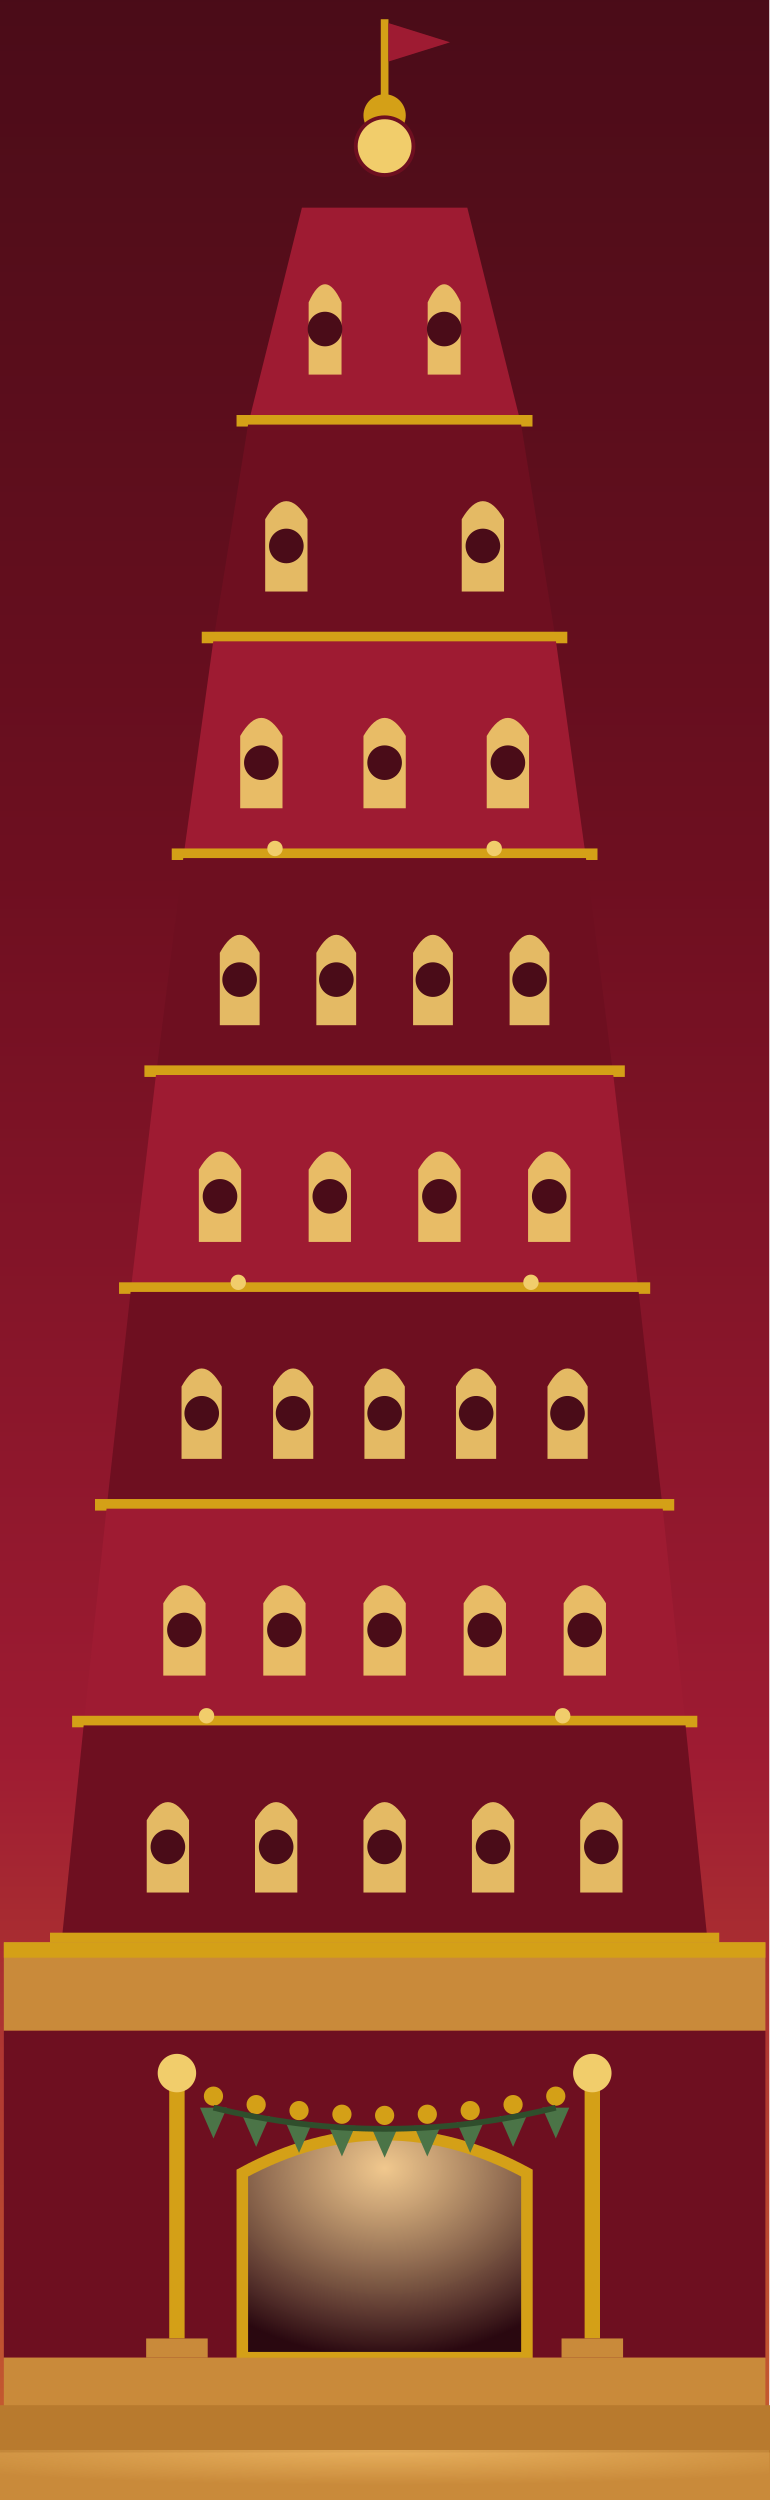
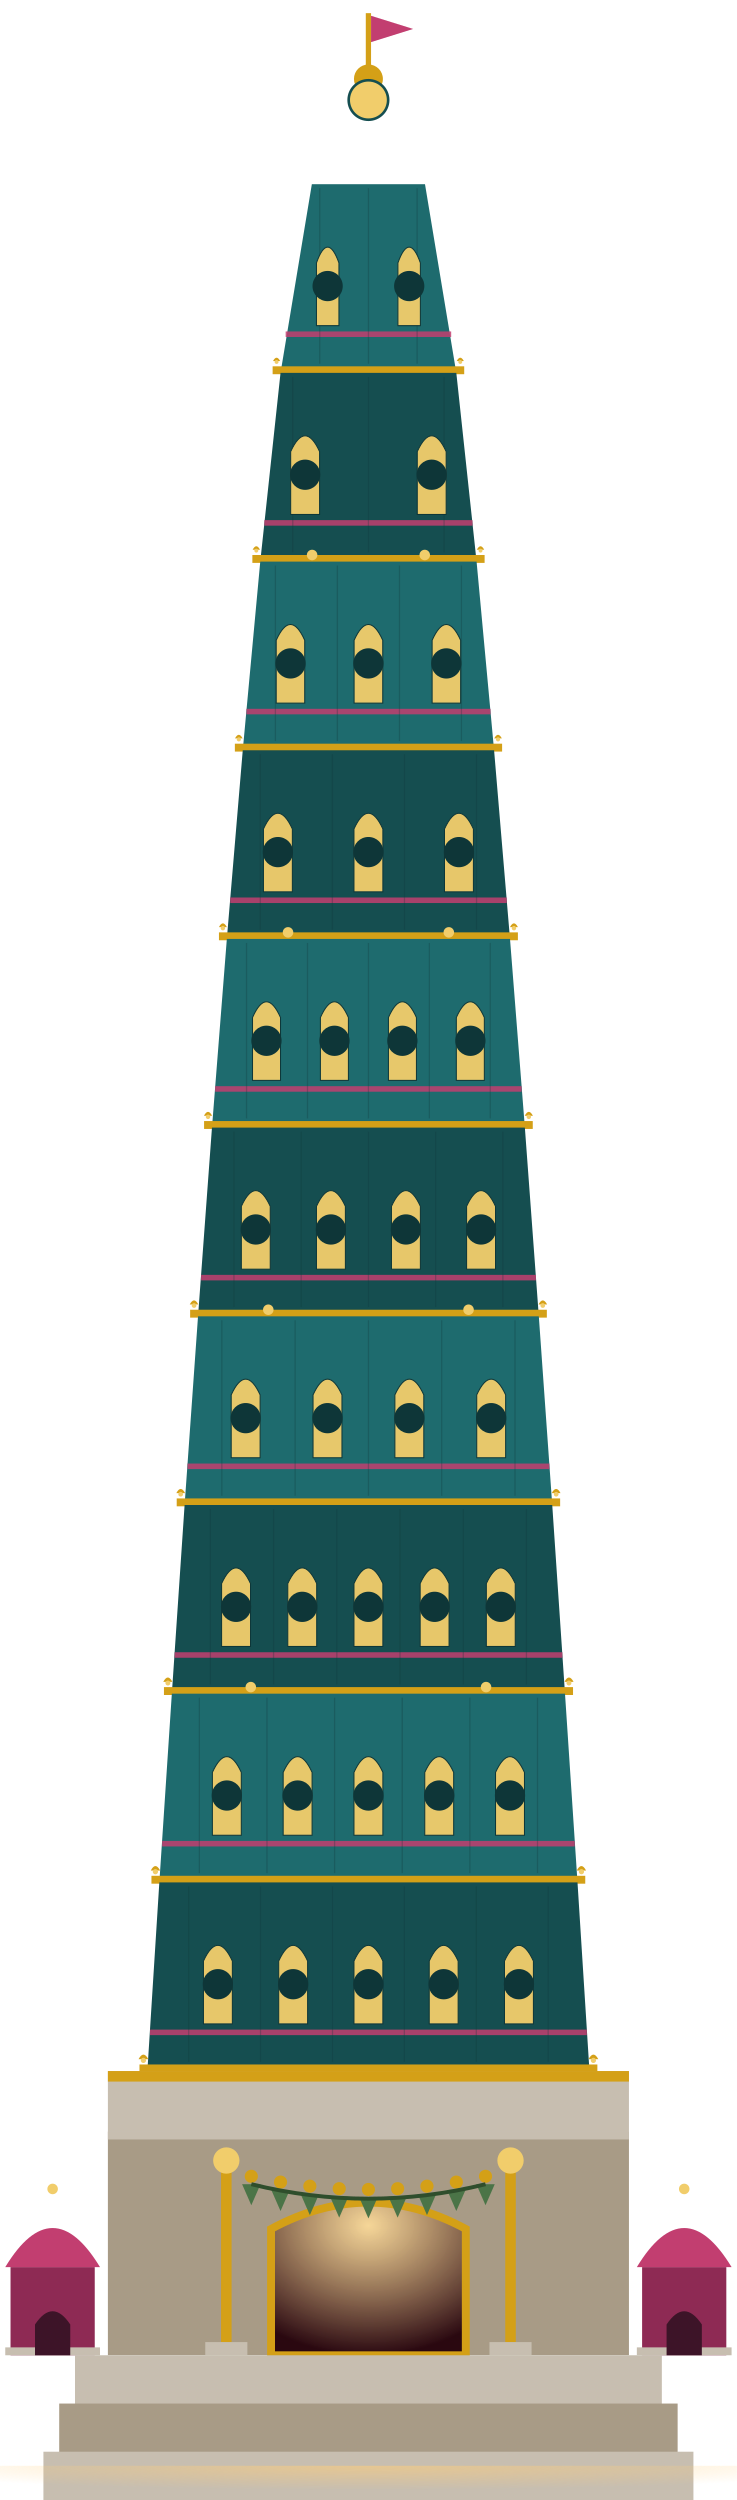
- <svg xmlns="http://www.w3.org/2000/svg" width="400" height="1300" viewBox="0 0 400 1300">
+ <svg xmlns="http://www.w3.org/2000/svg" width="560" height="1900" viewBox="0 0 560 1900">
  <defs>
-     <linearGradient id="sky" x1="0" y1="0" x2="0" y2="1">
-       <stop offset="0%" stop-color="#4A0C18" />
-       <stop offset="35%" stop-color="#6E0F20" />
-       <stop offset="70%" stop-color="#9E1B32" />
-       <stop offset="100%" stop-color="#c9622f" />
-     </linearGradient>
    <radialGradient id="doorGlow" cx="50%" cy="15%" r="85%">
      <stop offset="0%" stop-color="#ffdd9a" stop-opacity="0.9" />
      <stop offset="100%" stop-color="#2a0810" stop-opacity="1" />
    </radialGradient>
    <radialGradient id="groundGlow" cx="50%" cy="0%" r="70%">
      <stop offset="0%" stop-color="#ffce7a" stop-opacity="0.55" />
      <stop offset="100%" stop-color="#ffce7a" stop-opacity="0" />
    </radialGradient>
  </defs>
-   <rect x="0.0" y="0.0" width="400.0" height="1300.0" fill="url(#sky)" />
-   <rect x="198.0" y="10" width="4" height="40" fill="#D4A017" />
-   <polygon points="202.0,12 234.0,22 202.0,32" fill="#9E1B32" />
-   <circle cx="200.0" cy="60.0" r="11.0" fill="#D4A017" />
-   <circle cx="200.0" cy="76.0" r="15.0" fill="#F1CD6B" />
-   <circle cx="200.0" cy="76.0" r="15.0" fill="none" />
-   <circle cx="200.0" cy="76.0" r="15" fill="none" stroke="#6E0F20" stroke-width="2" />
-   <polygon points="157.0,108.0 243.0,108.0 271.0,220.8 129.0,220.8" fill="#9E1B32" />
-   <rect x="123.0" y="215.8" width="153.9" height="6.0" fill="#D4A017" />
-   <path d="M160.5 194.8 L160.5 157.2 Q169.0 138.4 177.6 157.2 L177.6 194.8 Z" fill="#F1CD6B" opacity="0.9" />
-   <circle cx="169.0" cy="171.1" r="9.0" fill="#4A0C18" />
-   <path d="M222.4 194.8 L222.4 157.2 Q231.0 138.4 239.5 157.2 L239.5 194.8 Z" fill="#F1CD6B" opacity="0.9" />
-   <circle cx="231.0" cy="171.1" r="9.0" fill="#4A0C18" />
-   <polygon points="129.0,220.8 271.0,220.8 289.1,333.5 110.9,333.5" fill="#6E0F20" />
-   <rect x="104.9" y="328.5" width="190.1" height="6.0" fill="#D4A017" />
-   <path d="M137.9 307.6 L137.9 270.0 Q148.9 251.2 159.9 270.0 L159.9 307.6 Z" fill="#F1CD6B" opacity="0.9" />
-   <circle cx="148.9" cy="283.9" r="9.0" fill="#4A0C18" />
-   <path d="M240.1 307.6 L240.1 270.0 Q251.1 251.2 262.1 270.0 L262.1 307.6 Z" fill="#F1CD6B" opacity="0.9" />
-   <circle cx="251.1" cy="283.9" r="9.0" fill="#4A0C18" />
-   <polygon points="110.9,333.5 289.1,333.5 304.7,446.2 95.3,446.2" fill="#9E1B32" />
-   <rect x="89.3" y="441.2" width="221.4" height="6.0" fill="#D4A017" />
-   <path d="M124.9 420.3 L124.9 382.7 Q135.9 363.9 146.9 382.7 L146.9 420.3 Z" fill="#F1CD6B" opacity="0.9" />
-   <circle cx="135.9" cy="396.6" r="9.0" fill="#4A0C18" />
-   <path d="M189.0 420.3 L189.0 382.7 Q200.0 363.9 211.0 382.7 L211.0 420.3 Z" fill="#F1CD6B" opacity="0.9" />
-   <circle cx="200.0" cy="396.6" r="9.0" fill="#4A0C18" />
-   <path d="M253.1 420.3 L253.1 382.7 Q264.1 363.9 275.1 382.7 L275.1 420.3 Z" fill="#F1CD6B" opacity="0.9" />
-   <circle cx="264.1" cy="396.6" r="9.0" fill="#4A0C18" />
-   <polygon points="95.3,446.2 304.7,446.2 318.9,559.0 81.1,559.0" fill="#6E0F20" />
-   <rect x="75.1" y="554.0" width="249.8" height="6.0" fill="#D4A017" />
-   <path d="M114.3 533.1 L114.3 495.5 Q124.6 476.7 135.0 495.5 L135.0 533.1 Z" fill="#F1CD6B" opacity="0.9" />
-   <circle cx="124.6" cy="509.4" r="9.0" fill="#4A0C18" />
-   <path d="M164.5 533.1 L164.5 495.5 Q174.9 476.7 185.2 495.5 L185.2 533.1 Z" fill="#F1CD6B" opacity="0.9" />
-   <circle cx="174.9" cy="509.4" r="9.0" fill="#4A0C18" />
-   <path d="M214.8 533.1 L214.8 495.5 Q225.1 476.7 235.5 495.5 L235.5 533.1 Z" fill="#F1CD6B" opacity="0.9" />
-   <circle cx="225.1" cy="509.4" r="9.0" fill="#4A0C18" />
-   <path d="M265.0 533.1 L265.0 495.5 Q275.4 476.7 285.7 495.5 L285.7 533.1 Z" fill="#F1CD6B" opacity="0.9" />
-   <circle cx="275.4" cy="509.4" r="9.0" fill="#4A0C18" />
-   <polygon points="81.1,559.0 318.9,559.0 332.1,671.8 67.9,671.8" fill="#9E1B32" />
-   <rect x="61.9" y="666.8" width="276.2" height="6.0" fill="#D4A017" />
-   <path d="M103.4 645.8 L103.4 608.2 Q114.4 589.4 125.4 608.2 L125.4 645.8 Z" fill="#F1CD6B" opacity="0.9" />
-   <circle cx="114.4" cy="622.1" r="9.0" fill="#4A0C18" />
-   <path d="M160.5 645.8 L160.5 608.2 Q171.5 589.4 182.5 608.2 L182.5 645.8 Z" fill="#F1CD6B" opacity="0.9" />
-   <circle cx="171.5" cy="622.1" r="9.0" fill="#4A0C18" />
-   <path d="M217.5 645.8 L217.5 608.2 Q228.5 589.4 239.5 608.2 L239.5 645.8 Z" fill="#F1CD6B" opacity="0.9" />
-   <circle cx="228.5" cy="622.1" r="9.0" fill="#4A0C18" />
-   <path d="M274.6 645.8 L274.6 608.2 Q285.6 589.4 296.6 608.2 L296.6 645.8 Z" fill="#F1CD6B" opacity="0.9" />
-   <circle cx="285.6" cy="622.1" r="9.0" fill="#4A0C18" />
-   <polygon points="67.9,671.8 332.1,671.8 344.6,784.5 55.4,784.5" fill="#6E0F20" />
-   <rect x="49.4" y="779.5" width="301.2" height="6.0" fill="#D4A017" />
-   <path d="M94.4 758.6 L94.4 721.0 Q104.9 702.2 115.3 721.0 L115.3 758.6 Z" fill="#F1CD6B" opacity="0.9" />
-   <circle cx="104.9" cy="734.9" r="9.0" fill="#4A0C18" />
-   <path d="M142.0 758.6 L142.0 721.0 Q152.4 702.2 162.9 721.0 L162.9 758.6 Z" fill="#F1CD6B" opacity="0.9" />
-   <circle cx="152.4" cy="734.9" r="9.0" fill="#4A0C18" />
-   <path d="M189.5 758.6 L189.5 721.0 Q200.0 702.2 210.5 721.0 L210.5 758.6 Z" fill="#F1CD6B" opacity="0.9" />
-   <circle cx="200.0" cy="734.9" r="9.0" fill="#4A0C18" />
-   <path d="M237.1 758.6 L237.1 721.0 Q247.6 702.2 258.0 721.0 L258.0 758.6 Z" fill="#F1CD6B" opacity="0.9" />
-   <circle cx="247.6" cy="734.9" r="9.0" fill="#4A0C18" />
-   <path d="M284.7 758.6 L284.7 721.0 Q295.1 702.2 305.6 721.0 L305.6 758.6 Z" fill="#F1CD6B" opacity="0.9" />
-   <circle cx="295.1" cy="734.9" r="9.0" fill="#4A0C18" />
-   <polygon points="55.4,784.5 344.6,784.5 356.5,897.2 43.5,897.2" fill="#9E1B32" />
-   <rect x="37.5" y="892.2" width="325.1" height="6.0" fill="#D4A017" />
-   <path d="M84.9 871.3 L84.9 833.7 Q95.9 814.9 106.9 833.7 L106.9 871.3 Z" fill="#F1CD6B" opacity="0.9" />
-   <circle cx="95.9" cy="847.6" r="9.0" fill="#4A0C18" />
-   <path d="M136.9 871.3 L136.9 833.7 Q147.9 814.9 158.9 833.7 L158.9 871.3 Z" fill="#F1CD6B" opacity="0.9" />
-   <circle cx="147.9" cy="847.6" r="9.0" fill="#4A0C18" />
-   <path d="M189.0 871.3 L189.0 833.7 Q200.0 814.9 211.0 833.7 L211.0 871.3 Z" fill="#F1CD6B" opacity="0.9" />
-   <circle cx="200.0" cy="847.6" r="9.0" fill="#4A0C18" />
-   <path d="M241.1 871.3 L241.1 833.7 Q252.1 814.9 263.1 833.7 L263.1 871.3 Z" fill="#F1CD6B" opacity="0.9" />
-   <circle cx="252.1" cy="847.6" r="9.0" fill="#4A0C18" />
-   <path d="M293.1 871.3 L293.1 833.7 Q304.1 814.9 315.1 833.7 L315.1 871.3 Z" fill="#F1CD6B" opacity="0.9" />
-   <circle cx="304.1" cy="847.6" r="9.0" fill="#4A0C18" />
-   <polygon points="43.5,897.2 356.5,897.2 368.0,1010.0 32.0,1010.0" fill="#6E0F20" />
-   <rect x="26.0" y="1005.0" width="348.0" height="6.0" fill="#D4A017" />
-   <path d="M76.3 984.1 L76.3 946.5 Q87.3 927.7 98.3 946.5 L98.3 984.1 Z" fill="#F1CD6B" opacity="0.9" />
-   <circle cx="87.3" cy="960.4" r="9.0" fill="#4A0C18" />
-   <path d="M132.6 984.1 L132.6 946.5 Q143.6 927.7 154.6 946.5 L154.6 984.1 Z" fill="#F1CD6B" opacity="0.9" />
-   <circle cx="143.6" cy="960.4" r="9.0" fill="#4A0C18" />
-   <path d="M189.0 984.1 L189.0 946.5 Q200.0 927.7 211.0 946.5 L211.0 984.1 Z" fill="#F1CD6B" opacity="0.9" />
-   <circle cx="200.0" cy="960.4" r="9.0" fill="#4A0C18" />
-   <path d="M245.4 984.1 L245.4 946.5 Q256.4 927.7 267.4 946.5 L267.4 984.1 Z" fill="#F1CD6B" opacity="0.9" />
-   <circle cx="256.4" cy="960.4" r="9.0" fill="#4A0C18" />
-   <path d="M301.7 984.1 L301.7 946.5 Q312.7 927.7 323.7 946.5 L323.7 984.1 Z" fill="#F1CD6B" opacity="0.9" />
-   <circle cx="312.7" cy="960.4" r="9.0" fill="#4A0C18" />
-   <circle cx="143.0" cy="441.2" r="4.0" fill="#F1CD6B" class="diya-glow" />
-   <circle cx="257.0" cy="441.2" r="4.0" fill="#F1CD6B" class="diya-glow" />
-   <circle cx="123.9" cy="666.8" r="4.0" fill="#F1CD6B" class="diya-glow" />
-   <circle cx="276.1" cy="666.8" r="4.0" fill="#F1CD6B" class="diya-glow" />
-   <circle cx="107.4" cy="892.2" r="4.0" fill="#F1CD6B" class="diya-glow" />
-   <circle cx="292.6" cy="892.2" r="4.0" fill="#F1CD6B" class="diya-glow" />
-   <rect x="2.0" y="1010.0" width="396.0" height="46.0" fill="#C98A3A" />
-   <rect x="2.0" y="1010.0" width="396.0" height="8.0" fill="#D4A017" />
-   <rect x="2.0" y="1056.0" width="396.0" height="170.0" fill="#6E0F20" />
-   <path d="M126.0 1226.0 L126.0 1130.0 Q200.0 1090.0 274.0 1130.0 L274.0 1226.0 Z" fill="url(#doorGlow)" stroke="#D4A017" stroke-width="6" />
-   <polygon points="104.0,1096.0 111.0,1112.0 118.0,1096.0" fill="#4B7447" />
-   <circle cx="111.0" cy="1090.0" r="5.0" fill="#D4A017" />
-   <polygon points="126.2,1100.4 133.2,1116.4 140.2,1100.4" fill="#4B7447" />
-   <circle cx="133.2" cy="1094.4" r="5.0" fill="#D4A017" />
-   <polygon points="148.5,1103.5 155.5,1119.5 162.5,1103.5" fill="#4B7447" />
-   <circle cx="155.5" cy="1097.5" r="5.0" fill="#D4A017" />
-   <polygon points="170.8,1105.4 177.8,1121.4 184.8,1105.4" fill="#4B7447" />
-   <circle cx="177.8" cy="1099.4" r="5.0" fill="#D4A017" />
-   <polygon points="193.0,1106.0 200.0,1122.0 207.0,1106.0" fill="#4B7447" />
-   <circle cx="200.0" cy="1100.0" r="5.0" fill="#D4A017" />
-   <polygon points="215.2,1105.4 222.2,1121.4 229.2,1105.4" fill="#4B7447" />
-   <circle cx="222.2" cy="1099.4" r="5.0" fill="#D4A017" />
-   <polygon points="237.5,1103.5 244.5,1119.5 251.5,1103.5" fill="#4B7447" />
-   <circle cx="244.5" cy="1097.5" r="5.0" fill="#D4A017" />
-   <polygon points="259.8,1100.4 266.8,1116.4 273.8,1100.4" fill="#4B7447" />
-   <circle cx="266.8" cy="1094.4" r="5.0" fill="#D4A017" />
-   <polygon points="282.0,1096.0 289.0,1112.0 296.0,1096.0" fill="#4B7447" />
-   <circle cx="289.0" cy="1090.0" r="5.0" fill="#D4A017" />
-   <path d="M111.0 1096.0 Q200.0 1118.0 289.0 1096.0" fill="none" stroke="#2F4E2C" stroke-width="3" />
-   <rect x="88.0" y="1086.0" width="8.0" height="130.0" fill="#D4A017" />
-   <rect x="76.0" y="1216.0" width="32.0" height="10.0" fill="#C98A3A" />
-   <circle cx="92.0" cy="1078.0" r="10.0" fill="#F1CD6B" class="diya-glow" />
-   <rect x="304.0" y="1086.0" width="8.0" height="130.0" fill="#D4A017" />
-   <rect x="292.0" y="1216.0" width="32.0" height="10.0" fill="#C98A3A" />
-   <circle cx="308.0" cy="1078.0" r="10.0" fill="#F1CD6B" class="diya-glow" />
-   <rect x="2.0" y="1226.0" width="396.0" height="25.7" fill="#C98A3A" />
-   <rect x="-15.0" y="1250.7" width="430.0" height="25.7" fill="#b87a2e" />
-   <rect x="-32.0" y="1275.3" width="464.0" height="25.7" fill="#C98A3A" />
-   <rect x="0.0" y="1274.0" width="400.0" height="26.0" fill="url(#groundGlow)" />
+   <rect x="278.0" y="10" width="4" height="40" fill="#D4A017" />
+   <polygon points="282.0,12 314.0,22 282.0,32" fill="#C23E70" />
+   <circle cx="280.0" cy="60.0" r="11.0" fill="#D4A017" />
+   <circle cx="280.0" cy="76.0" r="15.0" fill="#F1CD6B" />
+   <circle cx="280.0" cy="76.0" r="15" fill="none" stroke="#154E50" stroke-width="2" />
+   <polygon points="237.0,140.0 323.0,140.0 346.8,283.4 213.2,283.4" fill="#1E6B6E" />
+   <rect x="217.1" y="251.9" width="125.8" height="4.2" fill="#C23E70" opacity="0.85" />
+   <rect x="207.2" y="278.4" width="145.6" height="6.0" fill="#D4A017" />
+   <path d="M207.5 274.4 Q210.2 269.3 212.9 274.4 Z" fill="#D4A017" />
+   <circle cx="210.2" cy="275.1" r="1.5" fill="#F1CD6B" />
+   <path d="M347.1 274.4 Q349.8 269.3 352.5 274.4 Z" fill="#D4A017" />
+   <circle cx="349.8" cy="275.1" r="1.5" fill="#F1CD6B" />
+   <line x1="243.0" y1="143.0" x2="243.0" y2="276.4" stroke="#0E3638" stroke-width="1" opacity="0.28" />
+   <line x1="280.0" y1="143.0" x2="280.0" y2="276.4" stroke="#0E3638" stroke-width="1" opacity="0.28" />
+   <line x1="317.0" y1="143.0" x2="317.0" y2="276.4" stroke="#0E3638" stroke-width="1" opacity="0.28" />
+   <path d="M240.5 247.5 L240.5 199.8 Q249.0 175.8 257.6 199.8 L257.6 247.5 Z" fill="#F1CD6B" opacity="0.95" stroke="#0E3638" stroke-width="0.8" />
+   <circle cx="249.0" cy="217.4" r="11.5" fill="#0E3638" />
+   <path d="M302.4 247.5 L302.4 199.8 Q311.0 175.8 319.5 199.8 L319.5 247.5 Z" fill="#F1CD6B" opacity="0.95" stroke="#0E3638" stroke-width="0.8" />
+   <circle cx="311.0" cy="217.4" r="11.5" fill="#0E3638" />
+   <polygon points="213.2,283.4 346.8,283.4 362.2,426.8 197.8,426.8" fill="#154E50" />
+   <rect x="200.9" y="395.3" width="158.2" height="4.2" fill="#C23E70" opacity="0.85" />
+   <rect x="191.8" y="421.8" width="176.5" height="6.0" fill="#D4A017" />
+   <path d="M192.0 417.8 Q194.8 412.5 197.6 417.8 Z" fill="#D4A017" />
+   <circle cx="194.8" cy="418.5" r="1.5" fill="#F1CD6B" />
+   <path d="M362.4 417.8 Q365.2 412.5 368.0 417.8 Z" fill="#D4A017" />
+   <circle cx="365.2" cy="418.5" r="1.5" fill="#F1CD6B" />
+   <line x1="222.5" y1="286.4" x2="222.5" y2="419.8" stroke="#0E3638" stroke-width="1" opacity="0.28" />
+   <line x1="280.0" y1="286.4" x2="280.0" y2="419.8" stroke="#0E3638" stroke-width="1" opacity="0.28" />
+   <line x1="337.5" y1="286.4" x2="337.5" y2="419.8" stroke="#0E3638" stroke-width="1" opacity="0.28" />
+   <path d="M220.9 391.0 L220.9 343.2 Q231.9 319.2 242.9 343.2 L242.9 391.0 Z" fill="#F1CD6B" opacity="0.95" stroke="#0E3638" stroke-width="0.8" />
+   <circle cx="231.9" cy="360.8" r="11.5" fill="#0E3638" />
+   <path d="M317.1 391.0 L317.1 343.2 Q328.1 319.2 339.1 343.2 L339.1 391.0 Z" fill="#F1CD6B" opacity="0.95" stroke="#0E3638" stroke-width="0.8" />
+   <circle cx="328.1" cy="360.8" r="11.5" fill="#0E3638" />
+   <polygon points="197.8,426.8 362.2,426.8 375.5,570.2 184.5,570.2" fill="#1E6B6E" />
+   <rect x="187.3" y="538.7" width="185.5" height="4.2" fill="#C23E70" opacity="0.85" />
+   <rect x="178.5" y="565.2" width="203.1" height="6.0" fill="#D4A017" />
+   <path d="M178.6 561.2 Q181.5 555.7 184.4 561.2 Z" fill="#D4A017" />
+   <circle cx="181.5" cy="561.9" r="1.6" fill="#F1CD6B" />
+   <path d="M375.6 561.2 Q378.5 555.7 381.4 561.2 Z" fill="#D4A017" />
+   <circle cx="378.5" cy="561.9" r="1.6" fill="#F1CD6B" />
+   <line x1="209.3" y1="429.8" x2="209.3" y2="563.2" stroke="#0E3638" stroke-width="1" opacity="0.28" />
+   <line x1="256.4" y1="429.8" x2="256.4" y2="563.2" stroke="#0E3638" stroke-width="1" opacity="0.28" />
+   <line x1="303.6" y1="429.8" x2="303.6" y2="563.2" stroke="#0E3638" stroke-width="1" opacity="0.28" />
+   <line x1="350.7" y1="429.8" x2="350.7" y2="563.2" stroke="#0E3638" stroke-width="1" opacity="0.28" />
+   <path d="M209.9 534.4 L209.9 486.6 Q220.8 462.6 231.6 486.6 L231.6 534.4 Z" fill="#F1CD6B" opacity="0.95" stroke="#0E3638" stroke-width="0.8" />
+   <circle cx="220.8" cy="504.2" r="11.5" fill="#0E3638" />
+   <path d="M269.1 534.4 L269.1 486.6 Q280.0 462.6 290.9 486.6 L290.9 534.4 Z" fill="#F1CD6B" opacity="0.95" stroke="#0E3638" stroke-width="0.8" />
+   <circle cx="280.0" cy="504.2" r="11.5" fill="#0E3638" />
+   <path d="M328.4 534.4 L328.4 486.6 Q339.2 462.6 350.1 486.6 L350.1 534.4 Z" fill="#F1CD6B" opacity="0.95" stroke="#0E3638" stroke-width="0.8" />
+   <circle cx="339.2" cy="504.2" r="11.5" fill="#0E3638" />
+   <polygon points="184.5,570.2 375.5,570.2 387.6,713.6 172.4,713.6" fill="#154E50" />
+   <rect x="175.0" y="682.1" width="210.1" height="4.2" fill="#C23E70" opacity="0.85" />
+   <rect x="166.4" y="708.6" width="227.2" height="6.0" fill="#D4A017" />
+   <path d="M166.4 704.6 Q169.4 698.9 172.4 704.6 Z" fill="#D4A017" />
+   <circle cx="169.4" cy="705.4" r="1.7" fill="#F1CD6B" />
+   <path d="M387.6 704.6 Q390.6 698.9 393.6 704.6 Z" fill="#D4A017" />
+   <circle cx="390.6" cy="705.4" r="1.7" fill="#F1CD6B" />
+   <line x1="197.8" y1="573.2" x2="197.8" y2="706.6" stroke="#0E3638" stroke-width="1" opacity="0.28" />
+   <line x1="252.6" y1="573.2" x2="252.6" y2="706.6" stroke="#0E3638" stroke-width="1" opacity="0.28" />
+   <line x1="307.4" y1="573.2" x2="307.4" y2="706.6" stroke="#0E3638" stroke-width="1" opacity="0.28" />
+   <line x1="362.2" y1="573.2" x2="362.2" y2="706.6" stroke="#0E3638" stroke-width="1" opacity="0.28" />
+   <path d="M200.2 677.8 L200.2 630.0 Q211.2 606.1 222.2 630.0 L222.2 677.8 Z" fill="#F1CD6B" opacity="0.95" stroke="#0E3638" stroke-width="0.8" />
+   <circle cx="211.2" cy="647.6" r="11.5" fill="#0E3638" />
+   <path d="M269.0 677.8 L269.0 630.0 Q280.0 606.1 291.0 630.0 L291.0 677.8 Z" fill="#F1CD6B" opacity="0.95" stroke="#0E3638" stroke-width="0.8" />
+   <circle cx="280.0" cy="647.6" r="11.5" fill="#0E3638" />
+   <path d="M337.8 677.8 L337.8 630.0 Q348.8 606.1 359.8 630.0 L359.8 677.8 Z" fill="#F1CD6B" opacity="0.95" stroke="#0E3638" stroke-width="0.8" />
+   <circle cx="348.8" cy="647.6" r="11.5" fill="#0E3638" />
+   <polygon points="172.4,713.6 387.6,713.6 398.9,857.0 161.1,857.0" fill="#1E6B6E" />
+   <rect x="163.5" y="825.5" width="232.9" height="4.2" fill="#C23E70" opacity="0.85" />
+   <rect x="155.1" y="852.0" width="249.8" height="6.0" fill="#D4A017" />
+   <path d="M155.0 848.0 Q158.1 842.0 161.2 848.0 Z" fill="#D4A017" />
+   <circle cx="158.1" cy="848.8" r="1.7" fill="#F1CD6B" />
+   <path d="M398.8 848.0 Q401.9 842.0 405.0 848.0 Z" fill="#D4A017" />
+   <circle cx="401.9" cy="848.8" r="1.7" fill="#F1CD6B" />
+   <line x1="187.4" y1="716.6" x2="187.4" y2="850.0" stroke="#0E3638" stroke-width="1" opacity="0.28" />
+   <line x1="233.7" y1="716.6" x2="233.7" y2="850.0" stroke="#0E3638" stroke-width="1" opacity="0.28" />
+   <line x1="280.0" y1="716.6" x2="280.0" y2="850.0" stroke="#0E3638" stroke-width="1" opacity="0.28" />
+   <line x1="326.3" y1="716.6" x2="326.3" y2="850.0" stroke="#0E3638" stroke-width="1" opacity="0.28" />
+   <line x1="372.6" y1="716.6" x2="372.6" y2="850.0" stroke="#0E3638" stroke-width="1" opacity="0.28" />
+   <path d="M191.9 821.1 L191.9 773.3 Q202.5 749.4 213.2 773.3 L213.2 821.1 Z" fill="#F1CD6B" opacity="0.95" stroke="#0E3638" stroke-width="0.8" />
+   <circle cx="202.5" cy="791.0" r="11.5" fill="#0E3638" />
+   <path d="M243.5 821.1 L243.5 773.3 Q254.2 749.4 264.8 773.3 L264.8 821.1 Z" fill="#F1CD6B" opacity="0.95" stroke="#0E3638" stroke-width="0.8" />
+   <circle cx="254.2" cy="791.0" r="11.5" fill="#0E3638" />
+   <path d="M295.2 821.1 L295.2 773.3 Q305.8 749.4 316.5 773.3 L316.5 821.1 Z" fill="#F1CD6B" opacity="0.95" stroke="#0E3638" stroke-width="0.8" />
+   <circle cx="305.8" cy="791.0" r="11.5" fill="#0E3638" />
+   <path d="M346.8 821.1 L346.8 773.3 Q357.5 749.4 368.1 773.3 L368.1 821.1 Z" fill="#F1CD6B" opacity="0.95" stroke="#0E3638" stroke-width="0.8" />
+   <circle cx="357.5" cy="791.0" r="11.5" fill="#0E3638" />
+   <polygon points="161.1,857.0 398.9,857.0 409.5,1000.4 150.5,1000.4" fill="#154E50" />
+   <rect x="152.8" y="968.9" width="254.5" height="4.2" fill="#C23E70" opacity="0.85" />
+   <rect x="144.5" y="995.4" width="271.1" height="6.0" fill="#D4A017" />
+   <path d="M144.2 991.4 Q147.5 985.2 150.7 991.4 Z" fill="#D4A017" />
+   <circle cx="147.5" cy="992.2" r="1.8" fill="#F1CD6B" />
+   <path d="M409.3 991.4 Q412.5 985.2 415.8 991.4 Z" fill="#D4A017" />
+   <circle cx="412.5" cy="992.2" r="1.8" fill="#F1CD6B" />
+   <line x1="177.8" y1="860.0" x2="177.8" y2="993.4" stroke="#0E3638" stroke-width="1" opacity="0.28" />
+   <line x1="228.9" y1="860.0" x2="228.9" y2="993.4" stroke="#0E3638" stroke-width="1" opacity="0.28" />
+   <line x1="280.0" y1="860.0" x2="280.0" y2="993.4" stroke="#0E3638" stroke-width="1" opacity="0.28" />
+   <line x1="331.1" y1="860.0" x2="331.1" y2="993.4" stroke="#0E3638" stroke-width="1" opacity="0.28" />
+   <line x1="382.2" y1="860.0" x2="382.2" y2="993.4" stroke="#0E3638" stroke-width="1" opacity="0.28" />
+   <path d="M183.4 964.6 L183.4 916.8 Q194.4 892.9 205.4 916.8 L205.4 964.6 Z" fill="#F1CD6B" opacity="0.95" stroke="#0E3638" stroke-width="0.8" />
+   <circle cx="194.4" cy="934.4" r="11.5" fill="#0E3638" />
+   <path d="M240.5 964.6 L240.5 916.8 Q251.5 892.9 262.5 916.8 L262.5 964.6 Z" fill="#F1CD6B" opacity="0.95" stroke="#0E3638" stroke-width="0.8" />
+   <circle cx="251.5" cy="934.4" r="11.5" fill="#0E3638" />
+   <path d="M297.5 964.6 L297.5 916.8 Q308.5 892.9 319.5 916.8 L319.5 964.6 Z" fill="#F1CD6B" opacity="0.95" stroke="#0E3638" stroke-width="0.8" />
+   <circle cx="308.5" cy="934.4" r="11.5" fill="#0E3638" />
+   <path d="M354.6 964.6 L354.6 916.8 Q365.6 892.9 376.6 916.8 L376.6 964.6 Z" fill="#F1CD6B" opacity="0.95" stroke="#0E3638" stroke-width="0.8" />
+   <circle cx="365.6" cy="934.4" r="11.5" fill="#0E3638" />
+   <polygon points="150.5,1000.4 409.5,1000.4 419.7,1143.8 140.3,1143.8" fill="#1E6B6E" />
+   <rect x="142.5" y="1112.3" width="275.0" height="4.2" fill="#C23E70" opacity="0.85" />
+   <rect x="134.3" y="1138.8" width="291.4" height="6.0" fill="#D4A017" />
+   <path d="M134.0 1134.8 Q137.3 1128.4 140.7 1134.8 Z" fill="#D4A017" />
+   <circle cx="137.3" cy="1135.6" r="1.8" fill="#F1CD6B" />
+   <path d="M419.3 1134.8 Q422.7 1128.4 426.0 1134.8 Z" fill="#D4A017" />
+   <circle cx="422.7" cy="1135.6" r="1.8" fill="#F1CD6B" />
+   <line x1="168.6" y1="1003.4" x2="168.6" y2="1136.8" stroke="#0E3638" stroke-width="1" opacity="0.28" />
+   <line x1="224.3" y1="1003.4" x2="224.3" y2="1136.8" stroke="#0E3638" stroke-width="1" opacity="0.28" />
+   <line x1="280.0" y1="1003.4" x2="280.0" y2="1136.8" stroke="#0E3638" stroke-width="1" opacity="0.28" />
+   <line x1="335.7" y1="1003.4" x2="335.7" y2="1136.8" stroke="#0E3638" stroke-width="1" opacity="0.28" />
+   <line x1="391.4" y1="1003.4" x2="391.4" y2="1136.8" stroke="#0E3638" stroke-width="1" opacity="0.28" />
+   <path d="M175.7 1107.9 L175.7 1060.1 Q186.7 1036.2 197.7 1060.1 L197.7 1107.9 Z" fill="#F1CD6B" opacity="0.95" stroke="#0E3638" stroke-width="0.8" />
+   <circle cx="186.7" cy="1077.8" r="11.5" fill="#0E3638" />
+   <path d="M237.9 1107.9 L237.9 1060.1 Q248.9 1036.2 259.9 1060.1 L259.9 1107.9 Z" fill="#F1CD6B" opacity="0.95" stroke="#0E3638" stroke-width="0.8" />
+   <circle cx="248.9" cy="1077.8" r="11.5" fill="#0E3638" />
+   <path d="M300.1 1107.9 L300.1 1060.1 Q311.1 1036.2 322.1 1060.1 L322.1 1107.9 Z" fill="#F1CD6B" opacity="0.95" stroke="#0E3638" stroke-width="0.8" />
+   <circle cx="311.1" cy="1077.8" r="11.5" fill="#0E3638" />
+   <path d="M362.3 1107.9 L362.3 1060.1 Q373.3 1036.2 384.3 1060.1 L384.3 1107.9 Z" fill="#F1CD6B" opacity="0.95" stroke="#0E3638" stroke-width="0.8" />
+   <circle cx="373.3" cy="1077.8" r="11.5" fill="#0E3638" />
+   <polygon points="140.3,1143.8 419.7,1143.8 429.4,1287.2 130.6,1287.2" fill="#154E50" />
+   <rect x="132.7" y="1255.7" width="294.7" height="4.2" fill="#C23E70" opacity="0.85" />
+   <rect x="124.6" y="1282.2" width="310.9" height="6.0" fill="#D4A017" />
+   <path d="M124.1 1278.2 Q127.6 1271.6 131.0 1278.2 Z" fill="#D4A017" />
+   <circle cx="127.6" cy="1279.1" r="1.9" fill="#F1CD6B" />
+   <path d="M429.0 1278.2 Q432.4 1271.6 435.9 1278.2 Z" fill="#D4A017" />
+   <circle cx="432.4" cy="1279.1" r="1.9" fill="#F1CD6B" />
+   <line x1="159.9" y1="1146.8" x2="159.9" y2="1280.2" stroke="#0E3638" stroke-width="1" opacity="0.28" />
+   <line x1="207.9" y1="1146.8" x2="207.9" y2="1280.2" stroke="#0E3638" stroke-width="1" opacity="0.28" />
+   <line x1="256.0" y1="1146.8" x2="256.0" y2="1280.2" stroke="#0E3638" stroke-width="1" opacity="0.28" />
+   <line x1="304.0" y1="1146.8" x2="304.0" y2="1280.2" stroke="#0E3638" stroke-width="1" opacity="0.28" />
+   <line x1="352.1" y1="1146.8" x2="352.1" y2="1280.2" stroke="#0E3638" stroke-width="1" opacity="0.28" />
+   <line x1="400.1" y1="1146.8" x2="400.1" y2="1280.2" stroke="#0E3638" stroke-width="1" opacity="0.28" />
+   <path d="M168.4 1251.3 L168.4 1203.5 Q179.4 1179.7 190.4 1203.5 L190.4 1251.3 Z" fill="#F1CD6B" opacity="0.95" stroke="#0E3638" stroke-width="0.8" />
+   <circle cx="179.4" cy="1221.2" r="11.5" fill="#0E3638" />
+   <path d="M218.7 1251.3 L218.7 1203.5 Q229.7 1179.7 240.7 1203.5 L240.7 1251.3 Z" fill="#F1CD6B" opacity="0.95" stroke="#0E3638" stroke-width="0.8" />
+   <circle cx="229.7" cy="1221.2" r="11.5" fill="#0E3638" />
+   <path d="M269.0 1251.3 L269.0 1203.5 Q280.0 1179.7 291.0 1203.5 L291.0 1251.3 Z" fill="#F1CD6B" opacity="0.95" stroke="#0E3638" stroke-width="0.8" />
+   <circle cx="280.0" cy="1221.2" r="11.5" fill="#0E3638" />
+   <path d="M319.3 1251.3 L319.3 1203.5 Q330.3 1179.7 341.3 1203.5 L341.3 1251.3 Z" fill="#F1CD6B" opacity="0.95" stroke="#0E3638" stroke-width="0.8" />
+   <circle cx="330.3" cy="1221.2" r="11.5" fill="#0E3638" />
+   <path d="M369.6 1251.3 L369.6 1203.5 Q380.6 1179.7 391.6 1203.5 L391.6 1251.3 Z" fill="#F1CD6B" opacity="0.95" stroke="#0E3638" stroke-width="0.8" />
+   <circle cx="380.6" cy="1221.2" r="11.5" fill="#0E3638" />
+   <polygon points="130.6,1287.2 429.4,1287.2 438.9,1430.6 121.1,1430.6" fill="#1E6B6E" />
+   <rect x="123.2" y="1399.1" width="313.6" height="4.2" fill="#C23E70" opacity="0.85" />
+   <rect x="115.1" y="1425.6" width="329.7" height="6.0" fill="#D4A017" />
+   <path d="M114.6 1421.6 Q118.1 1414.8 121.7 1421.6 Z" fill="#D4A017" />
+   <circle cx="118.1" cy="1422.5" r="2.0" fill="#F1CD6B" />
+   <path d="M438.3 1421.6 Q441.9 1414.8 445.4 1421.6 Z" fill="#D4A017" />
+   <circle cx="441.9" cy="1422.5" r="2.0" fill="#F1CD6B" />
+   <line x1="151.5" y1="1290.2" x2="151.5" y2="1423.6" stroke="#0E3638" stroke-width="1" opacity="0.28" />
+   <line x1="202.9" y1="1290.2" x2="202.9" y2="1423.6" stroke="#0E3638" stroke-width="1" opacity="0.28" />
+   <line x1="254.3" y1="1290.2" x2="254.3" y2="1423.6" stroke="#0E3638" stroke-width="1" opacity="0.28" />
+   <line x1="305.7" y1="1290.2" x2="305.7" y2="1423.6" stroke="#0E3638" stroke-width="1" opacity="0.28" />
+   <line x1="357.1" y1="1290.2" x2="357.1" y2="1423.6" stroke="#0E3638" stroke-width="1" opacity="0.28" />
+   <line x1="408.5" y1="1290.2" x2="408.5" y2="1423.6" stroke="#0E3638" stroke-width="1" opacity="0.28" />
+   <path d="M161.4 1394.8 L161.4 1347.0 Q172.4 1323.1 183.4 1347.0 L183.4 1394.8 Z" fill="#F1CD6B" opacity="0.95" stroke="#0E3638" stroke-width="0.8" />
+   <circle cx="172.4" cy="1364.6" r="11.5" fill="#0E3638" />
+   <path d="M215.2 1394.8 L215.2 1347.0 Q226.2 1323.1 237.2 1347.0 L237.2 1394.8 Z" fill="#F1CD6B" opacity="0.95" stroke="#0E3638" stroke-width="0.8" />
+   <circle cx="226.2" cy="1364.6" r="11.5" fill="#0E3638" />
+   <path d="M269.0 1394.8 L269.0 1347.0 Q280.0 1323.1 291.0 1347.0 L291.0 1394.8 Z" fill="#F1CD6B" opacity="0.95" stroke="#0E3638" stroke-width="0.8" />
+   <circle cx="280.0" cy="1364.6" r="11.5" fill="#0E3638" />
+   <path d="M322.8 1394.8 L322.8 1347.0 Q333.8 1323.1 344.8 1347.0 L344.8 1394.8 Z" fill="#F1CD6B" opacity="0.95" stroke="#0E3638" stroke-width="0.8" />
+   <circle cx="333.8" cy="1364.6" r="11.5" fill="#0E3638" />
+   <path d="M376.6 1394.8 L376.6 1347.0 Q387.6 1323.1 398.6 1347.0 L398.6 1394.8 Z" fill="#F1CD6B" opacity="0.95" stroke="#0E3638" stroke-width="0.8" />
+   <circle cx="387.6" cy="1364.6" r="11.5" fill="#0E3638" />
+   <polygon points="121.1,1430.6 438.9,1430.6 448.0,1574.0 112.0,1574.0" fill="#154E50" />
+   <rect x="114.0" y="1542.5" width="332.0" height="4.2" fill="#C23E70" opacity="0.85" />
+   <rect x="106.0" y="1569.0" width="348.0" height="6.0" fill="#D4A017" />
+   <path d="M105.3 1565.0 Q109.0 1558.0 112.7 1565.0 Z" fill="#D4A017" />
+   <circle cx="109.0" cy="1565.9" r="2.0" fill="#F1CD6B" />
+   <path d="M447.3 1565.0 Q451.0 1558.0 454.7 1565.0 Z" fill="#D4A017" />
+   <circle cx="451.0" cy="1565.9" r="2.0" fill="#F1CD6B" />
+   <line x1="143.4" y1="1433.6" x2="143.4" y2="1567.0" stroke="#0E3638" stroke-width="1" opacity="0.28" />
+   <line x1="198.0" y1="1433.6" x2="198.0" y2="1567.0" stroke="#0E3638" stroke-width="1" opacity="0.28" />
+   <line x1="252.7" y1="1433.6" x2="252.7" y2="1567.0" stroke="#0E3638" stroke-width="1" opacity="0.28" />
+   <line x1="307.3" y1="1433.6" x2="307.3" y2="1567.0" stroke="#0E3638" stroke-width="1" opacity="0.28" />
+   <line x1="362.0" y1="1433.6" x2="362.0" y2="1567.0" stroke="#0E3638" stroke-width="1" opacity="0.28" />
+   <line x1="416.6" y1="1433.6" x2="416.6" y2="1567.0" stroke="#0E3638" stroke-width="1" opacity="0.28" />
+   <path d="M154.6 1538.2 L154.6 1490.4 Q165.6 1466.5 176.6 1490.4 L176.6 1538.2 Z" fill="#F1CD6B" opacity="0.95" stroke="#0E3638" stroke-width="0.8" />
+   <circle cx="165.6" cy="1508.0" r="11.5" fill="#0E3638" />
+   <path d="M211.8 1538.2 L211.8 1490.4 Q222.8 1466.5 233.8 1490.4 L233.8 1538.2 Z" fill="#F1CD6B" opacity="0.95" stroke="#0E3638" stroke-width="0.8" />
+   <circle cx="222.8" cy="1508.0" r="11.5" fill="#0E3638" />
+   <path d="M269.0 1538.2 L269.0 1490.4 Q280.0 1466.5 291.0 1490.4 L291.0 1538.2 Z" fill="#F1CD6B" opacity="0.95" stroke="#0E3638" stroke-width="0.8" />
+   <circle cx="280.0" cy="1508.0" r="11.5" fill="#0E3638" />
+   <path d="M326.2 1538.2 L326.2 1490.4 Q337.2 1466.5 348.2 1490.4 L348.2 1538.2 Z" fill="#F1CD6B" opacity="0.95" stroke="#0E3638" stroke-width="0.8" />
+   <circle cx="337.2" cy="1508.0" r="11.5" fill="#0E3638" />
+   <path d="M383.4 1538.2 L383.4 1490.4 Q394.4 1466.5 405.4 1490.4 L405.4 1538.2 Z" fill="#F1CD6B" opacity="0.95" stroke="#0E3638" stroke-width="0.8" />
+   <circle cx="394.4" cy="1508.0" r="11.5" fill="#0E3638" />
+   <circle cx="237.2" cy="421.8" r="4.0" fill="#F1CD6B" class="diya-glow" />
+   <circle cx="322.8" cy="421.8" r="4.0" fill="#F1CD6B" class="diya-glow" />
+   <circle cx="218.9" cy="708.6" r="4.0" fill="#F1CD6B" class="diya-glow" />
+   <circle cx="341.1" cy="708.6" r="4.0" fill="#F1CD6B" class="diya-glow" />
+   <circle cx="203.9" cy="995.4" r="4.0" fill="#F1CD6B" class="diya-glow" />
+   <circle cx="356.1" cy="995.4" r="4.0" fill="#F1CD6B" class="diya-glow" />
+   <circle cx="190.6" cy="1282.2" r="4.0" fill="#F1CD6B" class="diya-glow" />
+   <circle cx="369.4" cy="1282.2" r="4.0" fill="#F1CD6B" class="diya-glow" />
+   <rect x="82.0" y="1574.0" width="396.0" height="46.0" fill="#C7BEB0" />
+   <rect x="82.0" y="1574.0" width="396.0" height="8.0" fill="#D4A017" />
+   <rect x="82.0" y="1620.0" width="396.0" height="170.0" fill="#a89b86" />
+   <rect x="82.0" y="1620.0" width="396.0" height="6.0" fill="#C7BEB0" />
+   <rect x="8.0" y="1723.0" width="64.0" height="67.0" fill="#8E2A54" />
+   <rect x="4.0" y="1784.0" width="72.0" height="6.0" fill="#C7BEB0" />
+   <path d="M4.0 1723.0 Q40.0 1663.6 76.0 1723.0 Z" fill="#C23E70" />
+   <circle cx="40.0" cy="1663.6" r="4.0" fill="#F1CD6B" class="diya-glow" />
+   <path d="M26.6 1790.0 L26.6 1766.6 Q40.0 1746.5 53.4 1766.6 L53.4 1790.0 Z" fill="#3d1428" />
+   <rect x="488.0" y="1723.0" width="64.0" height="67.0" fill="#8E2A54" />
+   <rect x="484.0" y="1784.0" width="72.0" height="6.0" fill="#C7BEB0" />
+   <path d="M484.0 1723.0 Q520.0 1663.6 556.0 1723.0 Z" fill="#C23E70" />
+   <circle cx="520.0" cy="1663.6" r="4.0" fill="#F1CD6B" class="diya-glow" />
+   <path d="M506.6 1790.0 L506.6 1766.6 Q520.0 1746.5 533.4 1766.6 L533.4 1790.0 Z" fill="#3d1428" />
+   <path d="M206.0 1790.0 L206.0 1694.0 Q280.0 1654.0 354.0 1694.0 L354.0 1790.0 Z" fill="url(#doorGlow)" stroke="#D4A017" stroke-width="6" />
+   <polygon points="184.0,1660.0 191.0,1676.0 198.0,1660.0" fill="#4B7447" />
+   <circle cx="191.0" cy="1654.0" r="5.0" fill="#D4A017" />
+   <polygon points="206.2,1664.4 213.2,1680.4 220.2,1664.4" fill="#4B7447" />
+   <circle cx="213.2" cy="1658.4" r="5.0" fill="#D4A017" />
+   <polygon points="228.5,1667.5 235.5,1683.5 242.5,1667.5" fill="#4B7447" />
+   <circle cx="235.5" cy="1661.5" r="5.0" fill="#D4A017" />
+   <polygon points="250.8,1669.4 257.8,1685.4 264.8,1669.4" fill="#4B7447" />
+   <circle cx="257.8" cy="1663.4" r="5.0" fill="#D4A017" />
+   <polygon points="273.0,1670.0 280.0,1686.0 287.0,1670.0" fill="#4B7447" />
+   <circle cx="280.0" cy="1664.0" r="5.0" fill="#D4A017" />
+   <polygon points="295.2,1669.4 302.2,1685.4 309.2,1669.4" fill="#4B7447" />
+   <circle cx="302.2" cy="1663.4" r="5.0" fill="#D4A017" />
+   <polygon points="317.5,1667.5 324.5,1683.5 331.5,1667.5" fill="#4B7447" />
+   <circle cx="324.5" cy="1661.5" r="5.0" fill="#D4A017" />
+   <polygon points="339.8,1664.4 346.8,1680.4 353.8,1664.4" fill="#4B7447" />
+   <circle cx="346.8" cy="1658.4" r="5.0" fill="#D4A017" />
+   <polygon points="362.0,1660.0 369.0,1676.0 376.0,1660.0" fill="#4B7447" />
+   <circle cx="369.0" cy="1654.0" r="5.0" fill="#D4A017" />
+   <path d="M191.0 1660.0 Q280.0 1682.0 369.0 1660.0" fill="none" stroke="#2F4E2C" stroke-width="3" />
+   <rect x="168.0" y="1650.0" width="8.0" height="130.0" fill="#D4A017" />
+   <rect x="156.0" y="1780.0" width="32.0" height="10.0" fill="#C7BEB0" />
+   <circle cx="172.0" cy="1642.0" r="10.0" fill="#F1CD6B" class="diya-glow" />
+   <rect x="384.0" y="1650.0" width="8.0" height="130.0" fill="#D4A017" />
+   <rect x="372.0" y="1780.0" width="32.0" height="10.0" fill="#C7BEB0" />
+   <circle cx="388.0" cy="1642.0" r="10.0" fill="#F1CD6B" class="diya-glow" />
+   <rect x="57.0" y="1790.0" width="446.0" height="37.7" fill="#C7BEB0" />
+   <rect x="45.0" y="1826.7" width="470.0" height="37.7" fill="#a89b86" />
+   <rect x="33.0" y="1863.3" width="494.0" height="37.7" fill="#C7BEB0" />
+   <rect x="0.0" y="1874.0" width="560.0" height="26.0" fill="url(#groundGlow)" />
</svg>
